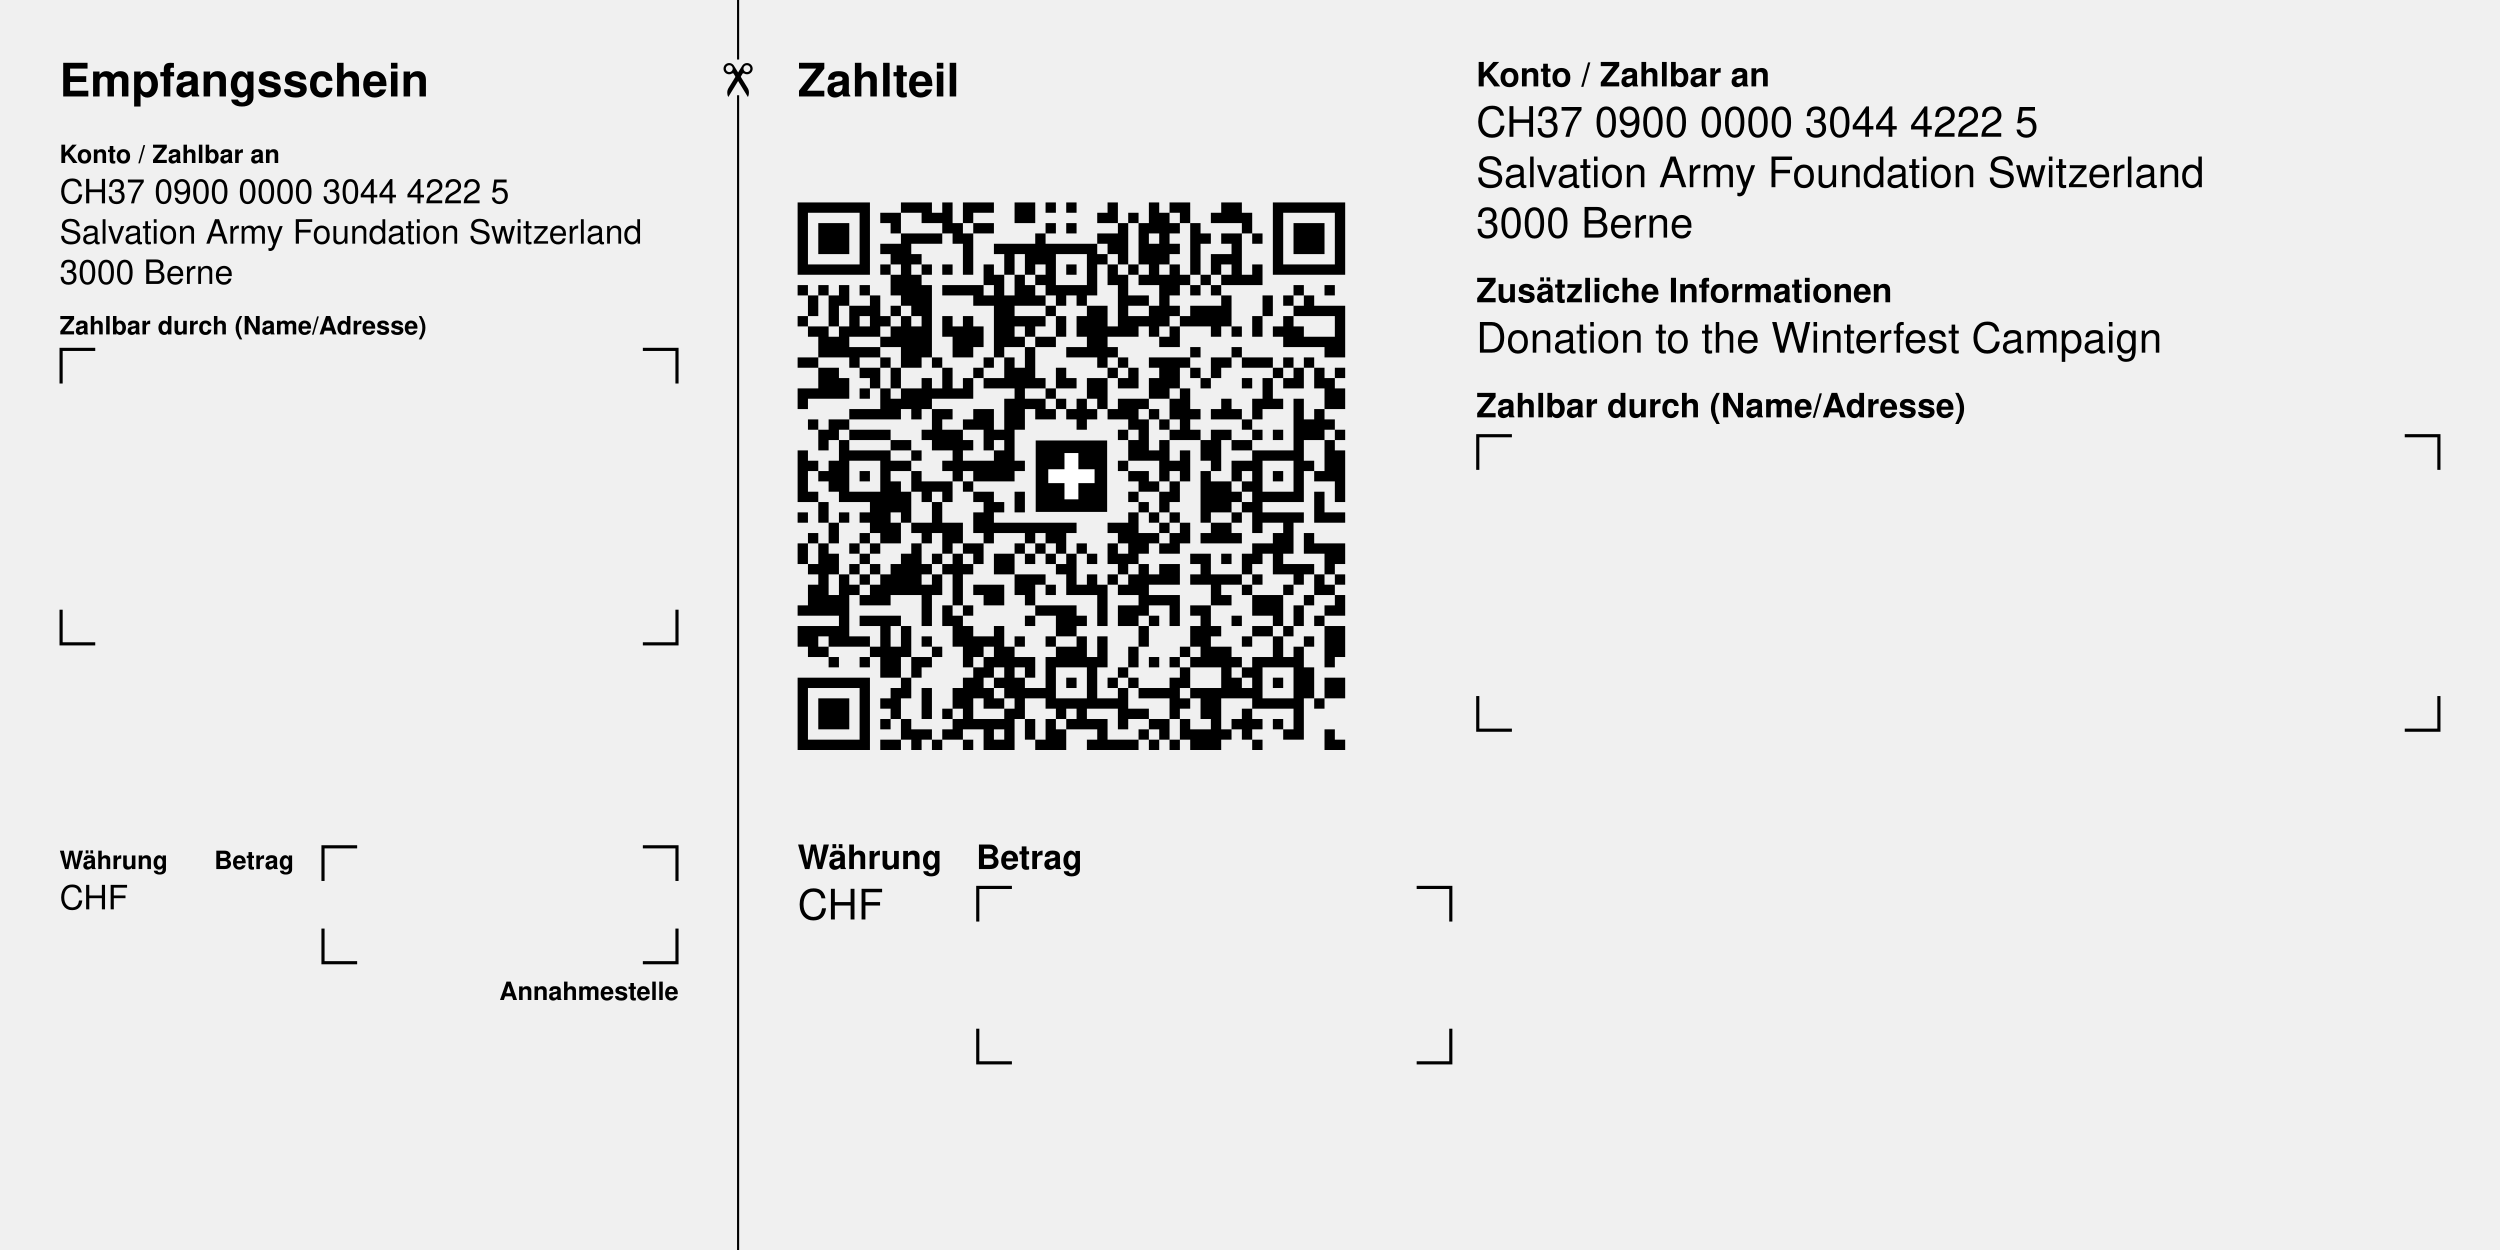
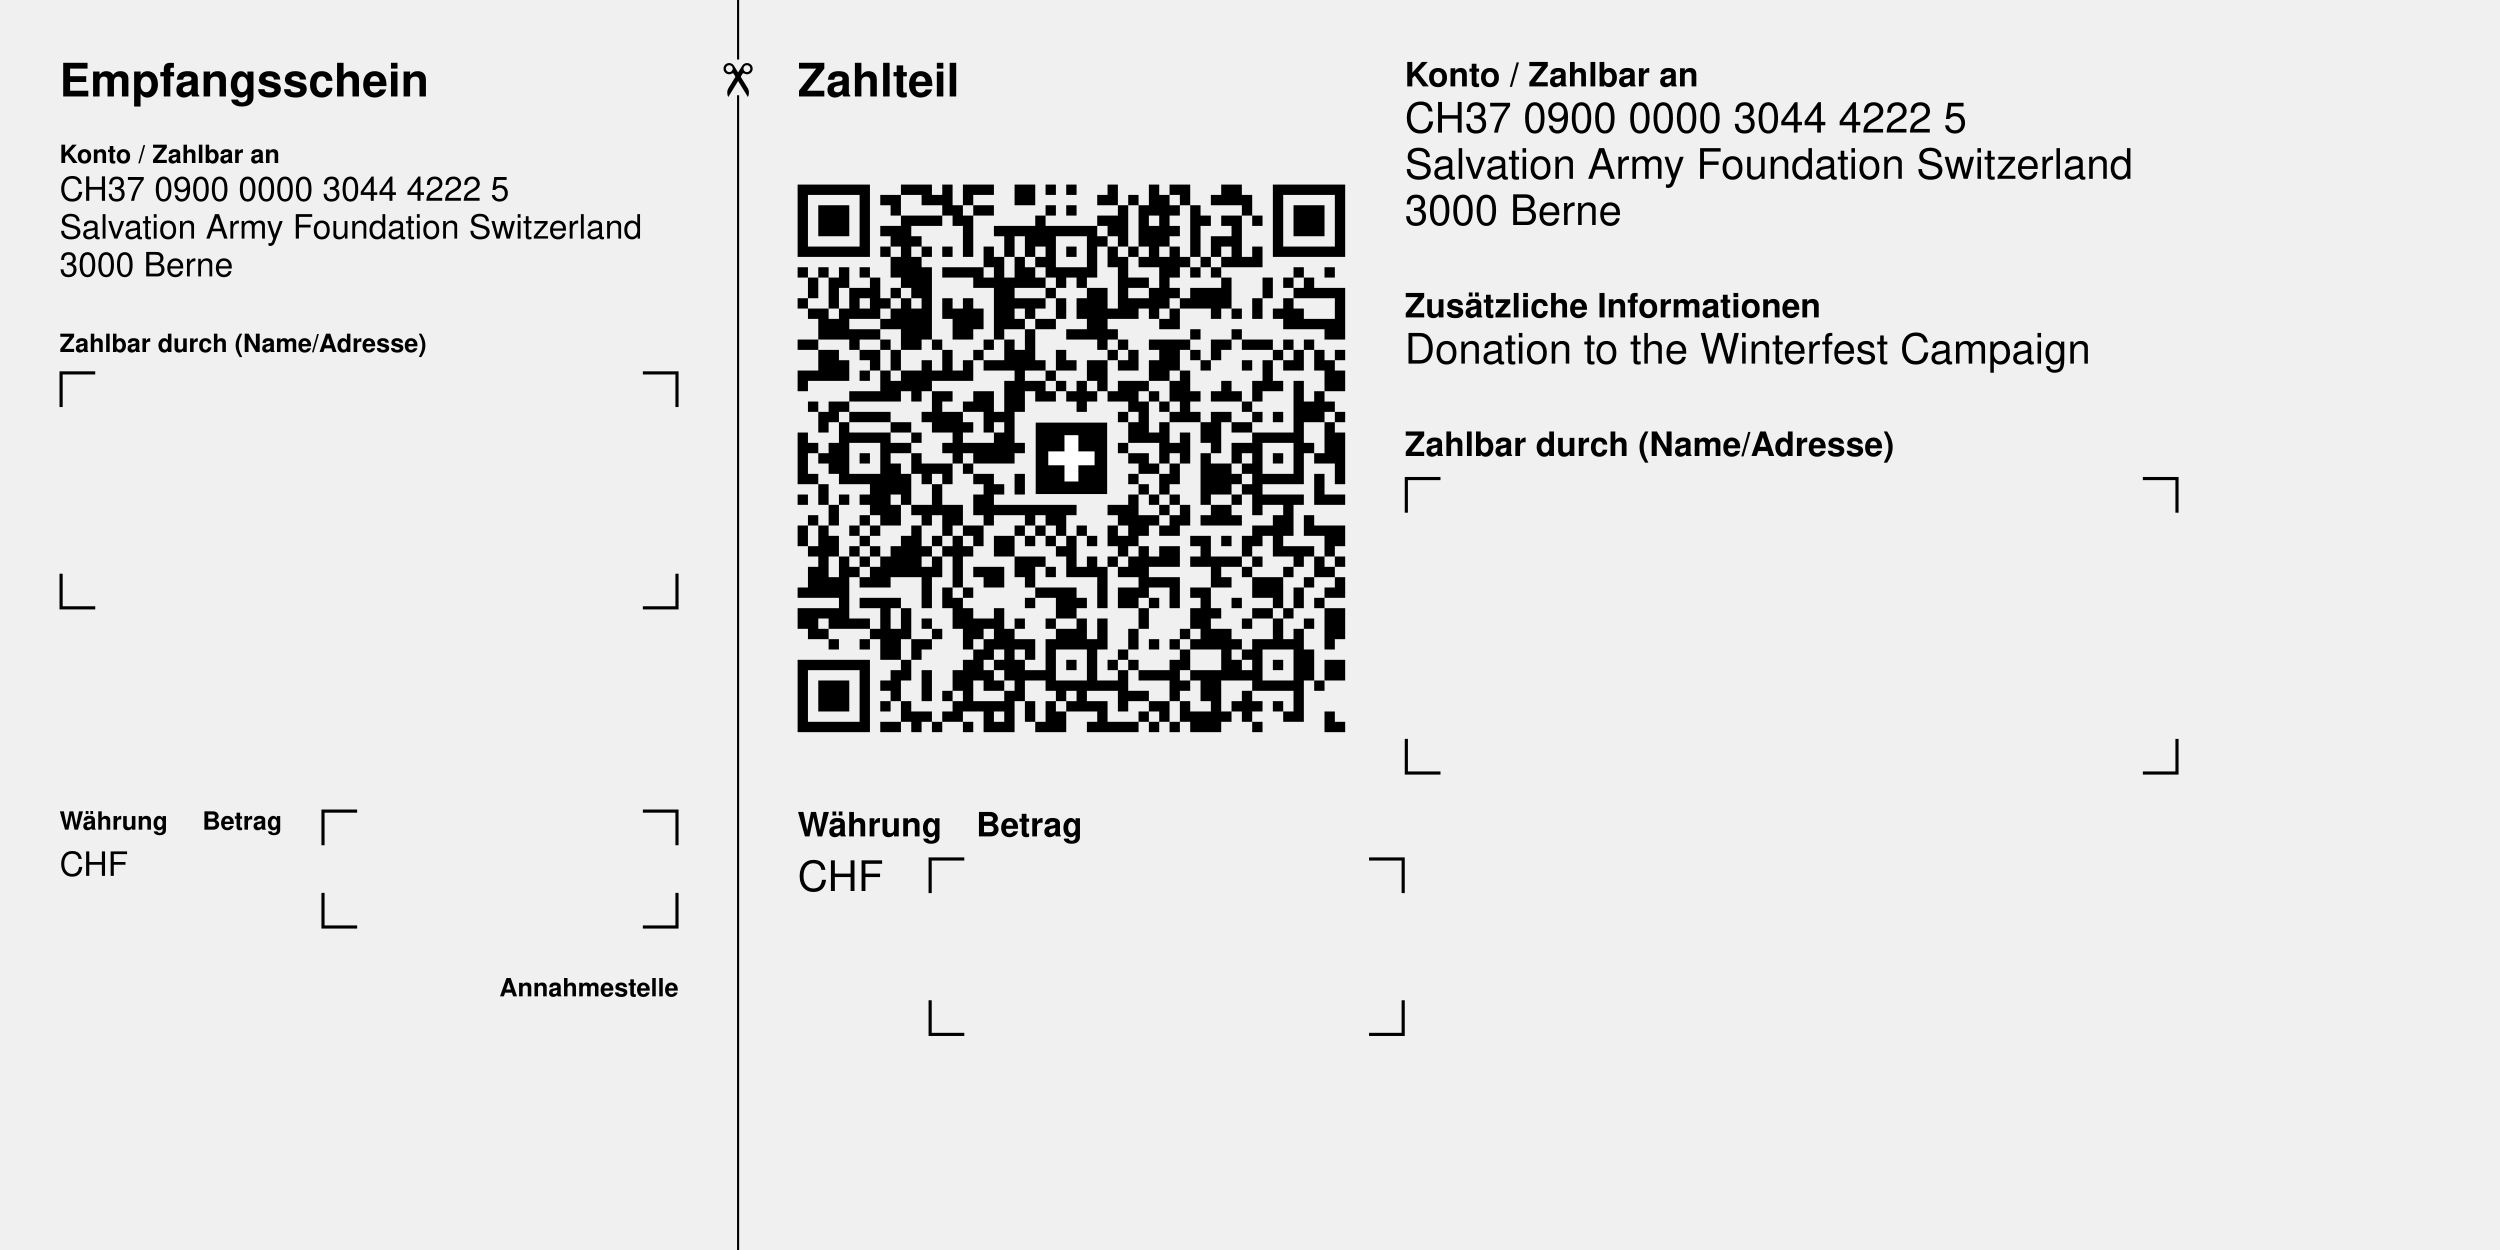
<svg xmlns="http://www.w3.org/2000/svg" width="210mm" height="105mm" version="1.1" viewBox="0 0 595.276 297.638">
  <g font-family="Helvetica,Arial,&quot;Liberation Sans&quot;" transform="translate(0 297.638)">
-     <g transform="translate(189.921 -119.055) scale(2.46)">
+     <g transform="translate(189.921 0)">
+       <text x="0" y="-274.665" font-size="11" font-weight="bold">Zahlteil</text>
+     </g>
+     <g transform="translate(189.921 -123.307) scale(2.46)">
      <path d="M0,-53h7v1h-7zm10,0h3v1h-3zm4,0h1v3h-1zm2,0h3v1h-3zm5,0h2v2h-2zm3,0h1v1h-1z m2,0h1v1h-1zm4,0h1v2h-1zm4,0h1v3h-1zm2,0h2v1h-2zm5,0h2v2h-2zm5,0h7v1h-7z m-46,1h1v6h-1zm6,0h1v6h-1zm2,0h2v1h-2zm4,0h2v1h-2zm4,0h1v1h-1zm13,0h1v1h-1z m3,0h1v1h-1zm3,0h1v5h-1zm2,0h1v1h-1zm3,0h1v1h-1zm3,0h1v2h-1zm3,0h1v6h-1z m6,0h1v6h-1zm-50,1h3v3h-3zm7,0h1v1h-1zm6,0h1v2h-1zm2,0h2v1h-2zm7,0h1v1h-1z m2,0h1v1h-1zm5,0h1v4h-1zm2,0h1v4h-1zm3,0h1v1h-1zm2,0h1v5h-1zm10,0h3v3h-3z m-38,1h1v7h-1zm1,0h3v1h-3zm5,0h1v4h-1zm7,0h1v3h-1zm6,0h2v1h-2zm10,0h1v1h-1z m2,0h2v1h-2zm3,0h1v1h-1zm-36,1h2v1h-2zm11,0h4v1h-4zm5,0h5v1h-5zm6,0h1v1h-1z m4,0h1v4h-1zm2,0h1v1h-1zm6,0h1v4h-1zm-33,1h1v1h-1zm2,0h1v1h-1zm9,0h1v2h-1z m2,0h1v2h-1zm2,0h1v4h-1zm4,0h1v4h-1zm1,0h1v1h-1zm11,0h2v1h-2zm-39,1h5v1h-5z m7,0h1v1h-1zm4,0h1v1h-1zm2,0h1v1h-1zm4,0h1v2h-1zm8,0h1v1h-1zm4,0h1v2h-1z m2,0h1v1h-1zm4,0h1v3h-1zm4,0h1v1h-1zm4,0h1v2h-1zm3,0h5v1h-5zm-38,1h1v2h-1z m2,0h1v4h-1zm8,0h1v8h-1zm2,0h1v3h-1zm2,0h1v1h-1zm8,0h1v6h-1zm2,0h1v1h-1z m2,0h1v5h-1zm2,0h1v1h-1zm2,0h1v1h-1zm2,0h1v1h-1zm2,0h1v1h-1zm-43,1h1v1h-1z m2,0h1v1h-1zm2,0h1v2h-1zm2,0h1v1h-1zm6,0h1v7h-1zm2,0h4v1h-4zm8,0h1v2h-1z m3,0h3v1h-3zm13,0h1v1h-1zm2,0h1v1h-1zm8,0h1v1h-1zm3,0h1v1h-1zm-50,1h1v2h-1z m2,0h1v3h-1zm4,0h1v4h-1zm10,0h2v1h-2zm3,0h1v5h-1zm3,0h1v1h-1zm2,0h1v1h-1z m2,0h1v1h-1zm5,0h2v1h-2zm9,0h1v3h-1zm4,0h1v2h-1zm2,0h1v1h-1zm2,0h1v2h-1z m-44,1h1v3h-1zm1,0h1v1h-1zm3,0h1v1h-1zm15,0h1v1h-1zm4,0h2v5h-2zm6,0h1v3h-1z m2,0h1v1h-1zm2,0h3v2h-3zm10,0h1v1h-1zm2,0h3v1h-3zm-50,1h1v1h-1zm8,0h1v1h-1z m2,0h1v5h-1zm4,0h1v2h-1zm2,0h1v4h-1zm5,0h3v1h-3zm4,0h1v2h-1zm2,0h1v2h-1z m5,0h2v1h-2zm5,0h1v1h-1zm7,0h1v2h-1zm3,0h1v3h-1zm5,0h1v4h-1zm-51,1h2v1h-2z m3,0h1v3h-1zm2,0h1v1h-1zm3,0h1v2h-1zm2,0h1v4h-1zm4,0h1v3h-1zm2,0h1v2h-1z m5,0h1v1h-1zm8,0h1v1h-1zm2,0h1v1h-1zm4,0h1v2h-1zm4,0h1v1h-1zm2,0h1v1h-1z m4,0h1v1h-1zm2,0h1v2h-1zm-46,1h2v2h-2zm6,0h1v1h-1zm13,0h1v1h-1zm2,0h2v1h-2z m12,0h1v1h-1zm14,0h3v1h-3zm-44,1h3v1h-3zm17,0h1v4h-1zm4,0h2v1h-2zm4,0h1v1h-1z m8,0h1v1h-1zm4,0h1v1h-1zm9,0h1v1h-1zm-51,1h2v1h-2zm5,0h1v1h-1zm3,0h1v1h-1z m5,0h1v1h-1zm5,0h1v1h-1zm2,0h1v3h-1zm9,0h1v1h-1zm2,0h1v1h-1zm3,0h4v1h-4z m6,0h2v1h-2zm3,0h3v1h-3zm4,0h1v1h-1zm2,0h1v1h-1zm-47,1h2v3h-2zm4,0h2v1h-2z m3,0h1v2h-1zm5,0h1v3h-1zm3,0h1v1h-1zm4,0h1v6h-1zm4,0h1v2h-1zm5,0h1v1h-1z m2,0h1v2h-1zm3,0h2v2h-2zm3,0h1v1h-1zm2,0h1v1h-1zm6,0h1v1h-1zm2,0h1v2h-1z m2,0h1v2h-1zm2,0h1v1h-1zm-48,1h1v2h-1zm3,0h1v1h-1zm5,0h1v3h-1zm4,0h1v2h-1z m2,0h2v1h-2zm5,0h1v1h-1zm3,0h1v1h-1zm2,0h2v2h-2zm3,0h1v1h-1zm3,0h1v2h-1z m5,0h1v1h-1zm4,0h1v1h-1zm2,0h1v3h-1zm2,0h1v1h-1zm4,0h1v3h-1zm-51,1h2v1h-2z m6,0h1v1h-1zm2,0h1v3h-1zm2,0h2v2h-2zm3,0h1v1h-1zm2,0h1v1h-1zm9,0h1v1h-1z m11,0h1v1h-1zm2,0h1v5h-1zm15,0h1v2h-1zm-52,1h1v1h-1zm9,0h1v2h-1zm11,0h1v8h-1z m2,0h2v1h-2zm3,0h1v1h-1zm2,0h1v3h-1zm2,0h1v1h-1zm2,0h2v2h-2zm2,0h1v1h-1z m3,0h1v2h-1zm5,0h1v2h-1zm3,0h1v2h-1zm2,0h1v1h-1zm2,0h1v10h-1zm-43,1h3v1h-3z m6,0h1v1h-1zm2,0h1v4h-1zm1,0h1v1h-1zm3,0h2v2h-2zm6,0h2v1h-2zm3,0h1v1h-1z m2,0h1v1h-1zm2,0h1v1h-1zm4,0h1v1h-1zm4,0h1v1h-1zm2,0h1v1h-1zm2,0h1v1h-1z m8,0h1v3h-1zm-49,1h1v1h-1zm2,0h2v1h-2zm13,0h1v1h-1zm16,0h2v1h-2zm3,0h1v1h-1z m8,0h1v1h-1zm6,0h1v2h-1zm2,0h1v1h-1zm-49,1h2v1h-2zm3,0h4v1h-4zm7,0h1v1h-1z m2,0h2v2h-2zm4,0h2v1h-2zm13,0h1v1h-1zm2,0h1v3h-1zm3,0h1v1h-1zm2,0h1v1h-1z m2,0h1v4h-1zm1,0h1v1h-1zm3,0h1v1h-1zm2,0h1v1h-1zm6,0h1v1h-1zm-50,1h1v1h-1z m2,0h1v6h-1zm5,0h2v1h-2zm7,0h1v1h-1zm2,0h1v1h-1zm14,0h1v2h-1zm3,0h1v4h-1z m4,0h1v2h-1zm3,0h2v1h-2zm9,0h1v4h-1zm-51,1h1v5h-1zm5,0h4v1h-4zm6,0h1v1h-1z m4,0h1v3h-1zm4,0h1v3h-1zm15,0h1v1h-1zm3,0h1v3h-1zm7,0h1v8h-1zm1,0h3v1h-3z m7,0h1v5h-1zm-51,1h1v1h-1zm2,0h1v3h-1zm5,0h1v8h-1zm1,0h2v1h-2zm5,0h1v1h-1z m2,0h3v1h-3zm5,0h1v1h-1zm10,0h1v1h-1zm5,0h1v1h-1zm6,0h2v1h-2zm7,0h1v1h-1z m-47,1h1v1h-1zm4,0h1v1h-1zm5,0h1v2h-1zm6,0h2v1h-2zm15,0h2v1h-2zm7,0h1v5h-1z m3,0h1v1h-1zm4,0h1v1h-1zm4,0h1v1h-1zm-41,1h1v3h-1zm3,0h3v1h-3zm4,0h1v1h-1z m17,0h2v1h-2zm3,0h1v2h-1zm4,0h2v3h-2zm3,0h1v1h-1zm-42,1h1v1h-1zm4,0h3v1h-3z m5,0h1v3h-1zm2,0h1v1h-1zm2,0h1v1h-1zm3,0h2v1h-2zm4,0h1v2h-1zm11,0h1v1h-1z m3,0h1v2h-1zm7,0h1v1h-1zm3,0h3v1h-3zm5,0h1v3h-1zm-48,1h1v2h-1zm5,0h1v3h-1z m6,0h1v3h-1zm5,0h1v4h-1zm1,0h1v1h-1zm14,0h1v1h-1zm10,0h1v1h-1zm-43,1h1v1h-1z m4,0h1v1h-1zm2,0h1v1h-1zm11,0h1v2h-1zm15,0h1v5h-1zm2,0h1v1h-1zm2,0h1v1h-1z m6,0h1v1h-1zm3,0h4v1h-4zm6,0h2v1h-2zm-48,1h1v2h-1zm6,0h1v2h-1zm2,0h2v1h-2z m3,0h2v2h-2zm5,0h8v1h-8zm11,0h2v1h-2zm5,0h1v1h-1zm2,0h1v2h-1zm3,0h2v2h-2z m7,0h1v3h-1zm-46,1h1v1h-1zm5,0h1v1h-1zm6,0h1v1h-1zm10,0h1v1h-1zm2,0h2v1h-2z m7,0h1v1h-1zm2,0h2v1h-2zm3,0h1v2h-1zm3,0h1v1h-1zm3,0h1v1h-1zm4,0h1v4h-1z m3,0h1v2h-1zm-49,1h1v2h-1zm2,0h1v7h-1zm3,0h1v1h-1zm2,0h1v1h-1zm4,0h1v5h-1z m3,0h1v1h-1zm2,0h2v1h-2zm5,0h1v1h-1zm2,0h1v1h-1zm2,0h1v1h-1zm2,0h1v1h-1z m3,0h1v2h-1zm3,0h1v1h-1zm2,0h1v1h-1zm9,0h2v1h-2zm6,0h3v1h-3zm-47,1h1v2h-1z m3,0h1v1h-1zm4,0h1v4h-1zm3,0h1v1h-1zm2,0h1v5h-1zm2,0h1v1h-1zm2,0h2v2h-2z m3,0h1v1h-1zm2,0h1v1h-1zm2,0h1v4h-1zm2,0h1v1h-1zm3,0h1v2h-1zm7,0h2v1h-2z m3,0h1v1h-1zm2,0h2v1h-2zm8,0h2v1h-2zm-50,1h1v1h-1zm4,0h1v1h-1zm2,0h1v1h-1z m2,0h1v3h-1zm3,0h1v1h-1zm2,0h1v1h-1zm2,0h1v1h-1zm9,0h1v1h-1zm8,0h1v5h-1z m2,0h2v2h-2zm4,0h1v2h-1zm4,0h1v1h-1zm4,0h3v1h-3zm4,0h1v1h-1zm-47,1h1v7h-1z m2,0h1v1h-1zm2,0h1v3h-1zm5,0h1v2h-1zm8,0h2v2h-2zm2,0h1v1h-1zm5,0h1v2h-1z m2,0h1v1h-1zm2,0h1v2h-1zm2,0h1v1h-1zm4,0h1v1h-1zm2,0h3v1h-3zm4,0h1v1h-1z m4,0h1v1h-1zm2,0h1v2h-1zm2,0h1v1h-1zm-51,1h1v3h-1zm4,0h1v1h-1zm2,0h1v2h-1z m5,0h1v4h-1zm5,0h3v1h-3zm7,0h1v1h-1zm3,0h1v1h-1zm2,0h1v4h-1zm2,0h1v1h-1z m9,0h1v2h-1zm3,0h1v1h-1zm4,0h1v1h-1zm4,0h1v1h-1zm-48,1h1v2h-1zm3,0h1v1h-1z m12,0h2v1h-2zm4,0h1v1h-1zm12,0h3v1h-3zm7,0h1v1h-1zm3,0h3v2h-3zm5,0h1v1h-1z m3,0h1v2h-1zm-52,1h1v1h-1zm14,0h1v2h-1zm2,0h1v1h-1zm7,0h4v1h-4zm8,0h2v2h-2z m5,0h1v2h-1zm2,0h2v1h-2zm10,0h1v2h-1zm3,0h1v1h-1zm-45,1h4v1h-4zm9,0h1v3h-1z m7,0h1v1h-1zm3,0h2v2h-2zm2,0h1v1h-1zm7,0h1v1h-1zm5,0h1v5h-1zm3,0h1v1h-1z m4,0h1v1h-1zm4,0h1v1h-1zm-50,1h4v1h-4zm8,0h1v5h-1zm2,0h1v3h-1zm6,0h1v4h-1z m3,0h1v4h-1zm14,0h1v2h-1zm5,0h1v2h-1zm2,0h1v1h-1zm4,0h2v1h-2zm3,0h1v1h-1z m4,0h2v3h-2zm-51,1h2v1h-2zm3,0h1v1h-1zm2,0h2v1h-2zm7,0h1v1h-1zm5,0h2v1h-2z m4,0h1v1h-1zm3,0h1v1h-1zm3,0h1v3h-1zm2,0h1v3h-1zm14,0h1v1h-1zm3,0h1v3h-1z m3,0h1v1h-1zm-48,1h2v1h-2zm6,0h1v1h-1zm2,0h1v3h-1zm4,0h1v1h-1zm4,0h1v1h-1z m3,0h1v5h-1zm5,0h2v2h-2zm7,0h1v2h-1zm5,0h1v1h-1zm3,0h2v2h-2zm8,0h1v9h-1z m-45,1h1v1h-1zm3,0h1v1h-1zm5,0h2v1h-2zm7,0h1v2h-1zm3,0h2v1h-2zm3,0h1v5h-1z m4,0h1v5h-1zm6,0h1v1h-1zm2,0h1v1h-1zm2,0h1v1h-1zm4,0h1v1h-1zm2,0h1v5h-1z m1,0h1v1h-1zm2,0h1v1h-1zm4,0h1v1h-1zm-40,1h1v1h-1zm6,0h1v3h-1zm5,0h1v1h-1z m9,0h1v1h-1zm6,0h1v2h-1zm4,0h1v3h-1zm2,0h1v1h-1zm6,0h1v3h-1zm-49,1h7v1h-7z m10,0h1v2h-1zm6,0h1v5h-1zm3,0h1v1h-1zm2,0h1v4h-1zm5,0h1v1h-1zm4,0h1v1h-1z m2,0h1v1h-1zm4,0h1v4h-1zm6,0h1v2h-1zm4,0h1v1h-1zm5,0h2v2h-2zm-51,1h1v6h-1z m6,0h1v6h-1zm3,0h1v3h-1zm3,0h1v3h-1zm3,0h1v2h-1zm3,0h1v2h-1zm4,0h2v1h-2z m9,0h1v4h-1zm2,0h3v1h-3zm5,0h3v1h-3zm5,0h1v1h-1zm-41,1h3v3h-3zm6,0h1v1h-1z m11,0h1v1h-1zm6,0h3v1h-3zm4,0h2v1h-2zm8,0h1v1h-1zm2,0h2v2h-2zm6,0h3v1h-3z m5,0h1v1h-1zm-36,1h1v1h-1zm6,0h1v4h-1zm5,0h1v1h-1zm2,0h1v2h-1zm5,0h2v1h-2z m11,0h1v3h-1zm-35,1h1v1h-1zm2,0h1v2h-1zm5,0h1v2h-1zm2,0h3v1h-3zm5,0h1v2h-1z m2,0h1v3h-1zm2,0h1v1h-1zm2,0h2v1h-2zm6,0h2v1h-2zm3,0h1v2h-1zm3,0h1v3h-1z m2,0h1v1h-1zm2,0h1v1h-1zm2,0h1v1h-1zm-35,1h2v1h-2zm3,0h1v1h-1zm4,0h1v2h-1z m7,0h1v2h-1zm4,0h1v2h-1zm4,0h1v1h-1zm2,0h1v1h-1zm3,0h2v2h-2zm3,0h1v1h-1z m6,0h1v1h-1zm4,0h1v2h-1zm-50,1h5v1h-5zm7,0h2v1h-2zm3,0h1v1h-1zm2,0h1v1h-1z m3,0h1v1h-1zm3,0h1v1h-1zm4,0h1v1h-1zm5,0h1v1h-1zm2,0h3v1h-3zm4,0h1v1h-1z m2,0h1v1h-1zm8,0h1v1h-1zm8,0h1v1h-1z" fill="#000000" />
    </g>
-     <g transform="translate(189.921 -119.055)">
+     <g transform="translate(189.921 -123.307)">
      <path d="M56.693,-73.701h17.008v17.008h-17.008z" fill="#000000" />
      <path d="M63.543,-70.709h3.307v11.024h-3.307zm-3.858,3.858h11.024v3.307h-11.024z" fill="#FFFFFF" />
    </g>
    <g transform="translate(189.921 0)">
-       <text x="0" y="-274.665" font-size="11" font-weight="bold">Zahlteil</text>
-       <text x="0" y="-90.709" font-size="8" font-weight="bold">Währung</text>
-       <text x="0" y="-78.709" font-size="10">CHF</text>
+       <text x="0" y="-98.482" font-size="8" font-weight="bold">Währung</text>
+       <text x="0" y="-85.482" font-size="10">CHF</text>
+       <text x="42.52" y="-98.482" font-size="8" font-weight="bold">Betrag</text>
+       <path d="M31.556,-59.466l0,8.129l8.129,0m96.378,0l8.129,0l0,-8.129m0,-25.512l0,-8.129l-8.129,0m-96.378,0l-8.129,0l0,8.129" stroke="#000000" stroke-width="0.75" fill="none" />
    </g>
-     <g transform="translate(232.441 0)">
-       <text x="0" y="-90.709" font-size="8" font-weight="bold">Betrag</text>
-       <path d="M0.375,-52.693l0,8.129l8.129,0m96.378,0l8.129,0l0,-8.129m0,-25.512l0,-8.129l-8.129,0m-96.378,0l-8.129,0l0,8.129" stroke="#000000" stroke-width="0.75" fill="none" />
-     </g>
-     <g transform="translate(351.496 0)">
+     <g transform="translate(334.488 0)">
      <text x="0" y="-277.065" font-size="8" font-weight="bold">Konto / Zahlbar an</text>
-       <text x="0" y="-265.065" font-size="10">CH37 0900 0000 3044 4222 5</text>
-       <text x="0" y="-253.065" font-size="10">Salvation Army Foundation Switzerland</text>
-       <text x="0" y="-241.065" font-size="10">3000 Berne</text>
-       <text x="0" y="-225.665" font-size="8" font-weight="bold">Zusätzliche Informationen</text>
-       <text x="0" y="-213.665" font-size="10">Donation to the Winterfest Campaign</text>
-       <text x="0" y="-198.265" font-size="8" font-weight="bold">Zahlbar durch (Name/Adresse)</text>
-       <path d="M0.375,-131.902l0,8.129l8.129,0m212.598,0l8.129,0l0,-8.129m0,-53.858l0,-8.129l-8.129,0m-212.598,0l-8.129,0l0,8.129" stroke="#000000" stroke-width="0.75" fill="none" />
+       <text x="0" y="-266.065" font-size="10">CH37 0900 0000 3044 4222 5</text>
+       <text x="0" y="-255.065" font-size="10">Salvation Army Foundation Switzerland</text>
+       <text x="0" y="-244.065" font-size="10">3000 Berne</text>
+       <text x="0" y="-222.065" font-size="8" font-weight="bold">Zusätzliche Informationen</text>
+       <text x="0" y="-211.065" font-size="10">Donation to the Winterfest Campaign</text>
+       <text x="0" y="-189.065" font-size="8" font-weight="bold">Zahlbar durch (Name/Adresse)</text>
+       <path d="M0.375,-121.702l0,8.129l8.129,0m167.244,0l8.129,0l0,-8.129m0,-53.858l0,-8.129l-8.129,0m-167.244,0l-8.129,0l0,8.129" stroke="#000000" stroke-width="0.75" fill="none" />
    </g>
    <g transform="translate(14.173 0)">
      <text x="0" y="-274.665" font-size="11" font-weight="bold">Empfangsschein</text>
      <text x="0" y="-258.822" font-size="6" font-weight="bold">Konto / Zahlbar an</text>
-       <text x="0" y="-249.222" font-size="8">CH37 0900 0000 3044 4222 5</text>
-       <text x="0" y="-239.622" font-size="8">Salvation Army Foundation Switzerland</text>
-       <text x="0" y="-230.022" font-size="8">3000 Berne</text>
-       <text x="0" y="-218.022" font-size="6" font-weight="bold">Zahlbar durch (Name/Adresse)</text>
-       <path d="M0.375,-152.46l0,8.129l8.129,0m130.394,0l8.129,0l0,-8.129m0,-53.858l0,-8.129l-8.129,0m-130.394,0l-8.129,0l0,8.129" stroke="#000000" stroke-width="0.75" fill="none" />
-       <text x="0" y="-90.709" font-size="6" font-weight="bold">Währung</text>
-       <text x="0" y="-81.109" font-size="8">CHF</text>
+       <text x="0" y="-249.822" font-size="8">CH37 0900 0000 3044 4222 5</text>
+       <text x="0" y="-240.822" font-size="8">Salvation Army Foundation Switzerland</text>
+       <text x="0" y="-231.822" font-size="8">3000 Berne</text>
+       <text x="0" y="-213.822" font-size="6" font-weight="bold">Zahlbar durch (Name/Adresse)</text>
+       <path d="M0.375,-161.033l0,8.129l8.129,0m130.394,0l8.129,0l0,-8.129m0,-39.685l0,-8.129l-8.129,0m-130.394,0l-8.129,0l0,8.129" stroke="#000000" stroke-width="0.75" fill="none" />
+       <text x="0" y="-100.082" font-size="6" font-weight="bold">Währung</text>
+       <text x="0" y="-89.082" font-size="8">CHF</text>
+       <text x="34.016" y="-100.082" font-size="6" font-weight="bold">Betrag</text>
+       <path d="M62.737,-85.039l0,8.129l8.129,0m68.031,0l8.129,0l0,-8.129m0,-11.339l0,-8.129l-8.129,0m-68.031,0l-8.129,0l0,8.129" stroke="#000000" stroke-width="0.75" fill="none" />
+       <text x="104.724" y="-60.397" font-size="6" font-weight="bold">Annahmestelle</text>
    </g>
-     <g transform="translate(51.024 0)">
-       <text x="0" y="-90.709" font-size="6" font-weight="bold">Betrag</text>
-     </g>
-     <path d="M76.91,-76.535l0,8.129l8.129,0m68.031,0l8.129,0l0,-8.129m0,-11.339l0,-8.129l-8.129,0m-68.031,0l-8.129,0l0,8.129" stroke="#000000" stroke-width="0.75" fill="none" />
-     <text x="118.897" y="-59.528" font-size="6" font-weight="bold">Annahmestelle</text>
    <path d="M175.748,0l0,-274.961m0,-8.504l0,-14.173" stroke="#000000" stroke-width="0.5" fill="none" />
    <g transform="translate(172.687 -274.535) scale(0.006)">
      <path d="M131.754,-359.388c-33.041,54.539,-52.384,110.154,-52.384,192.144c0,62.702,15.27,120.654,41.122,167.596l567.598,-926.232c10.25,-16.724,34.279,-23.091,63.969,-5.805c33.06,19.242,71.495,30.268,112.507,30.268 c123.676,0,223.937,-100.261,223.937,-223.937c0,-123.676,-100.261,-223.937,-223.937,-223.937c-76.348,0,-143.773,38.208,-184.195,96.548l-548.617,893.353zm728.561,-904.861c75.929,0,137.48,61.551,137.48,137.48 c0,75.929,-61.551,137.48,-137.48,137.48c-75.929,0,-137.48,-61.551,-137.48,-137.48c0,-75.929,61.551,-137.48,137.48,-137.48z" fill="#000000" />
    </g>
    <g transform="translate(178.809 -274.535) scale(-0.006 0.006)">
      <path d="M131.754,-359.388c-33.041,54.539,-52.384,110.154,-52.384,192.144c0,62.702,15.27,120.654,41.122,167.596l567.598,-926.232c10.25,-16.724,34.279,-23.091,63.969,-5.805c33.06,19.242,71.495,30.268,112.507,30.268 c123.676,0,223.937,-100.261,223.937,-223.937c0,-123.676,-100.261,-223.937,-223.937,-223.937c-76.348,0,-143.773,38.208,-184.195,96.548l-548.617,893.353zm728.561,-904.861c75.929,0,137.48,61.551,137.48,137.48 c0,75.929,-61.551,137.48,-137.48,137.48c-75.929,0,-137.48,-61.551,-137.48,-137.48c0,-75.929,61.551,-137.48,137.48,-137.48z" fill="#000000" />
    </g>
  </g>
</svg>
